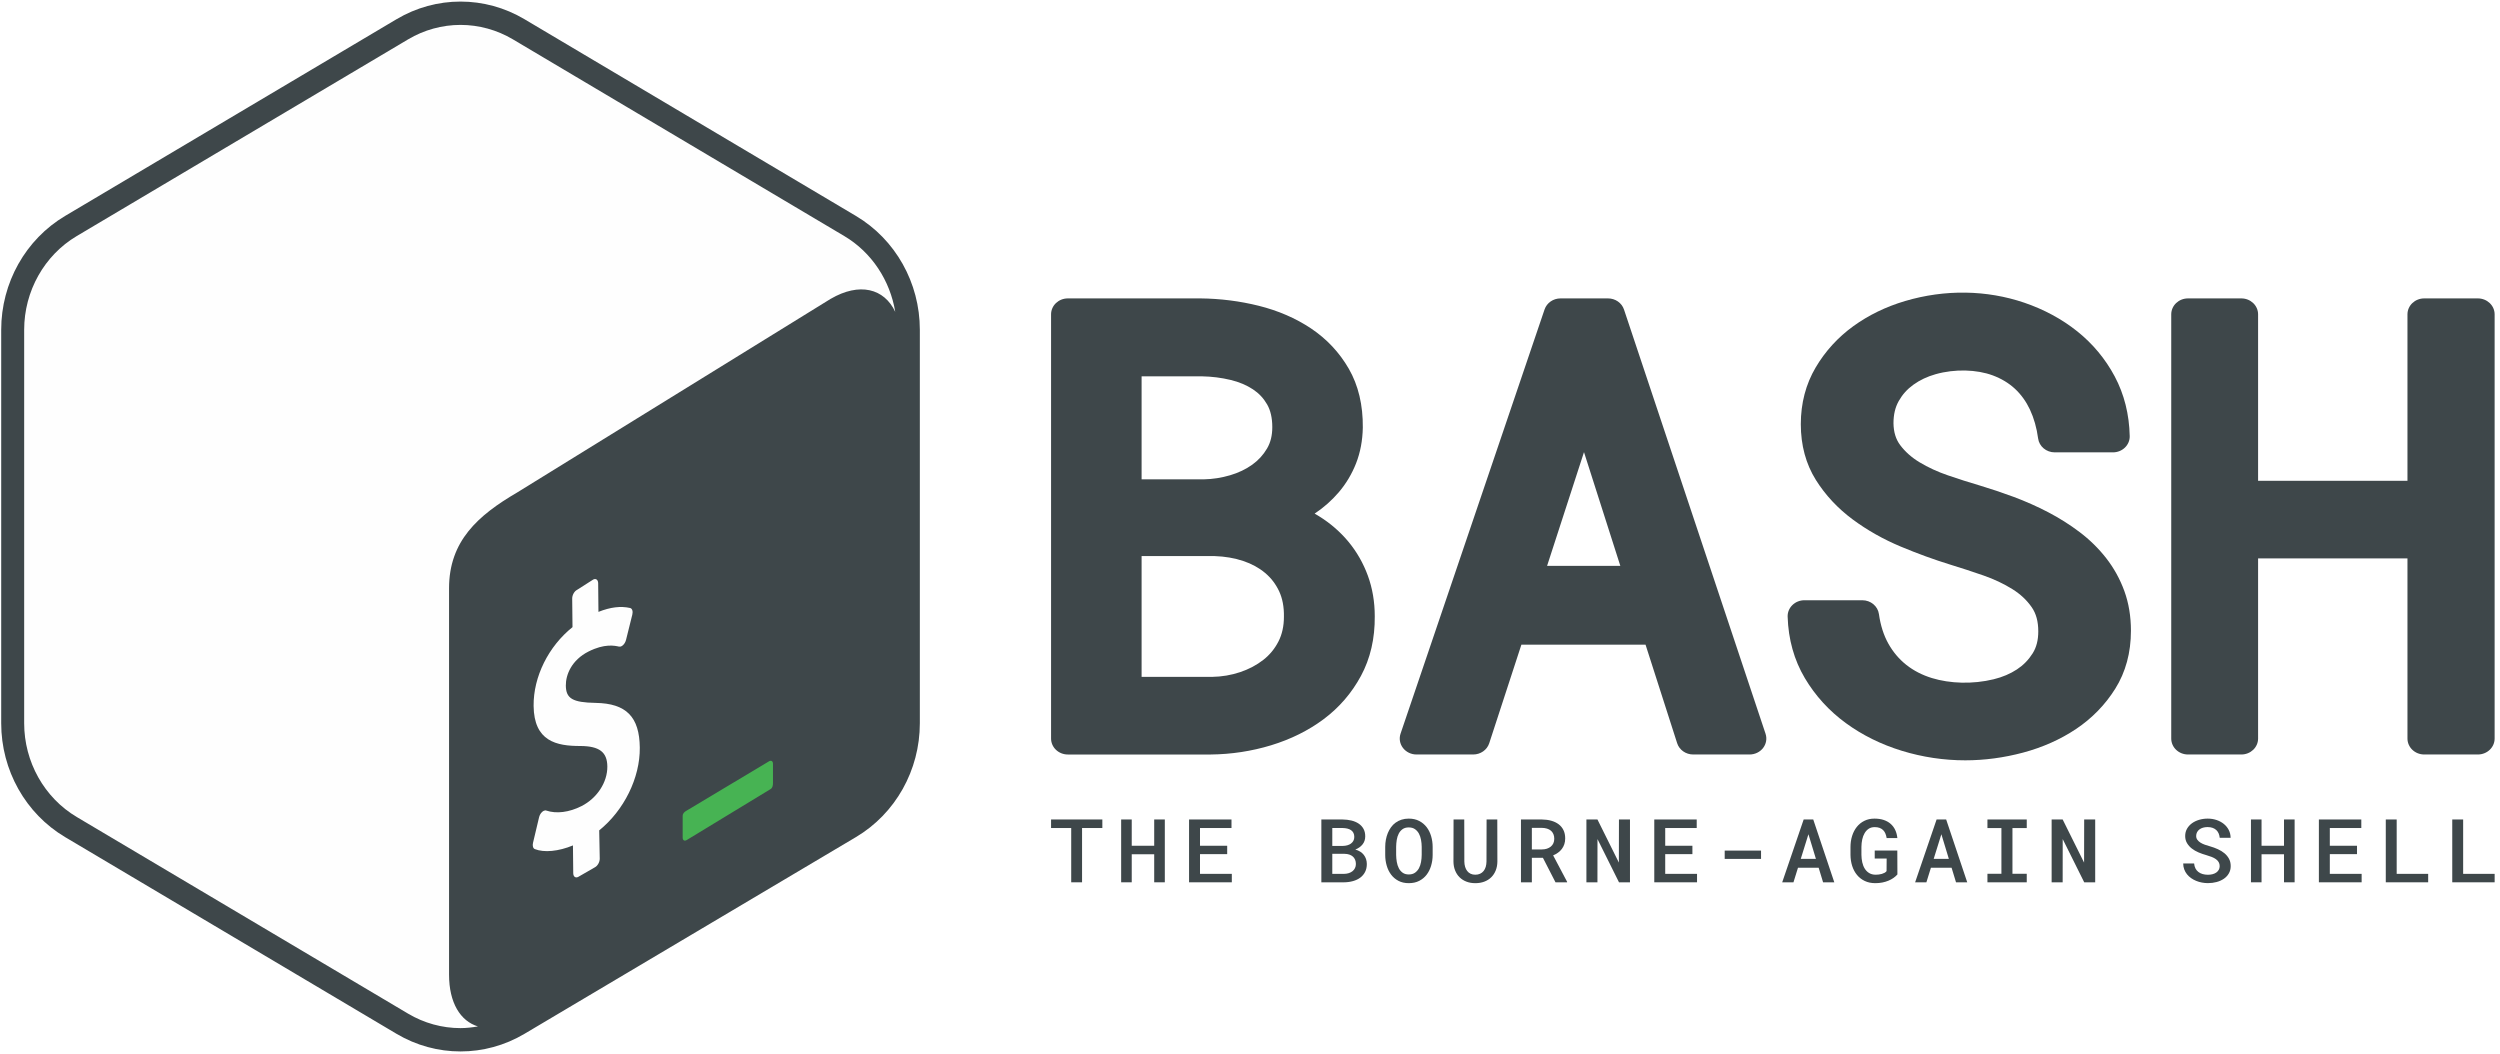
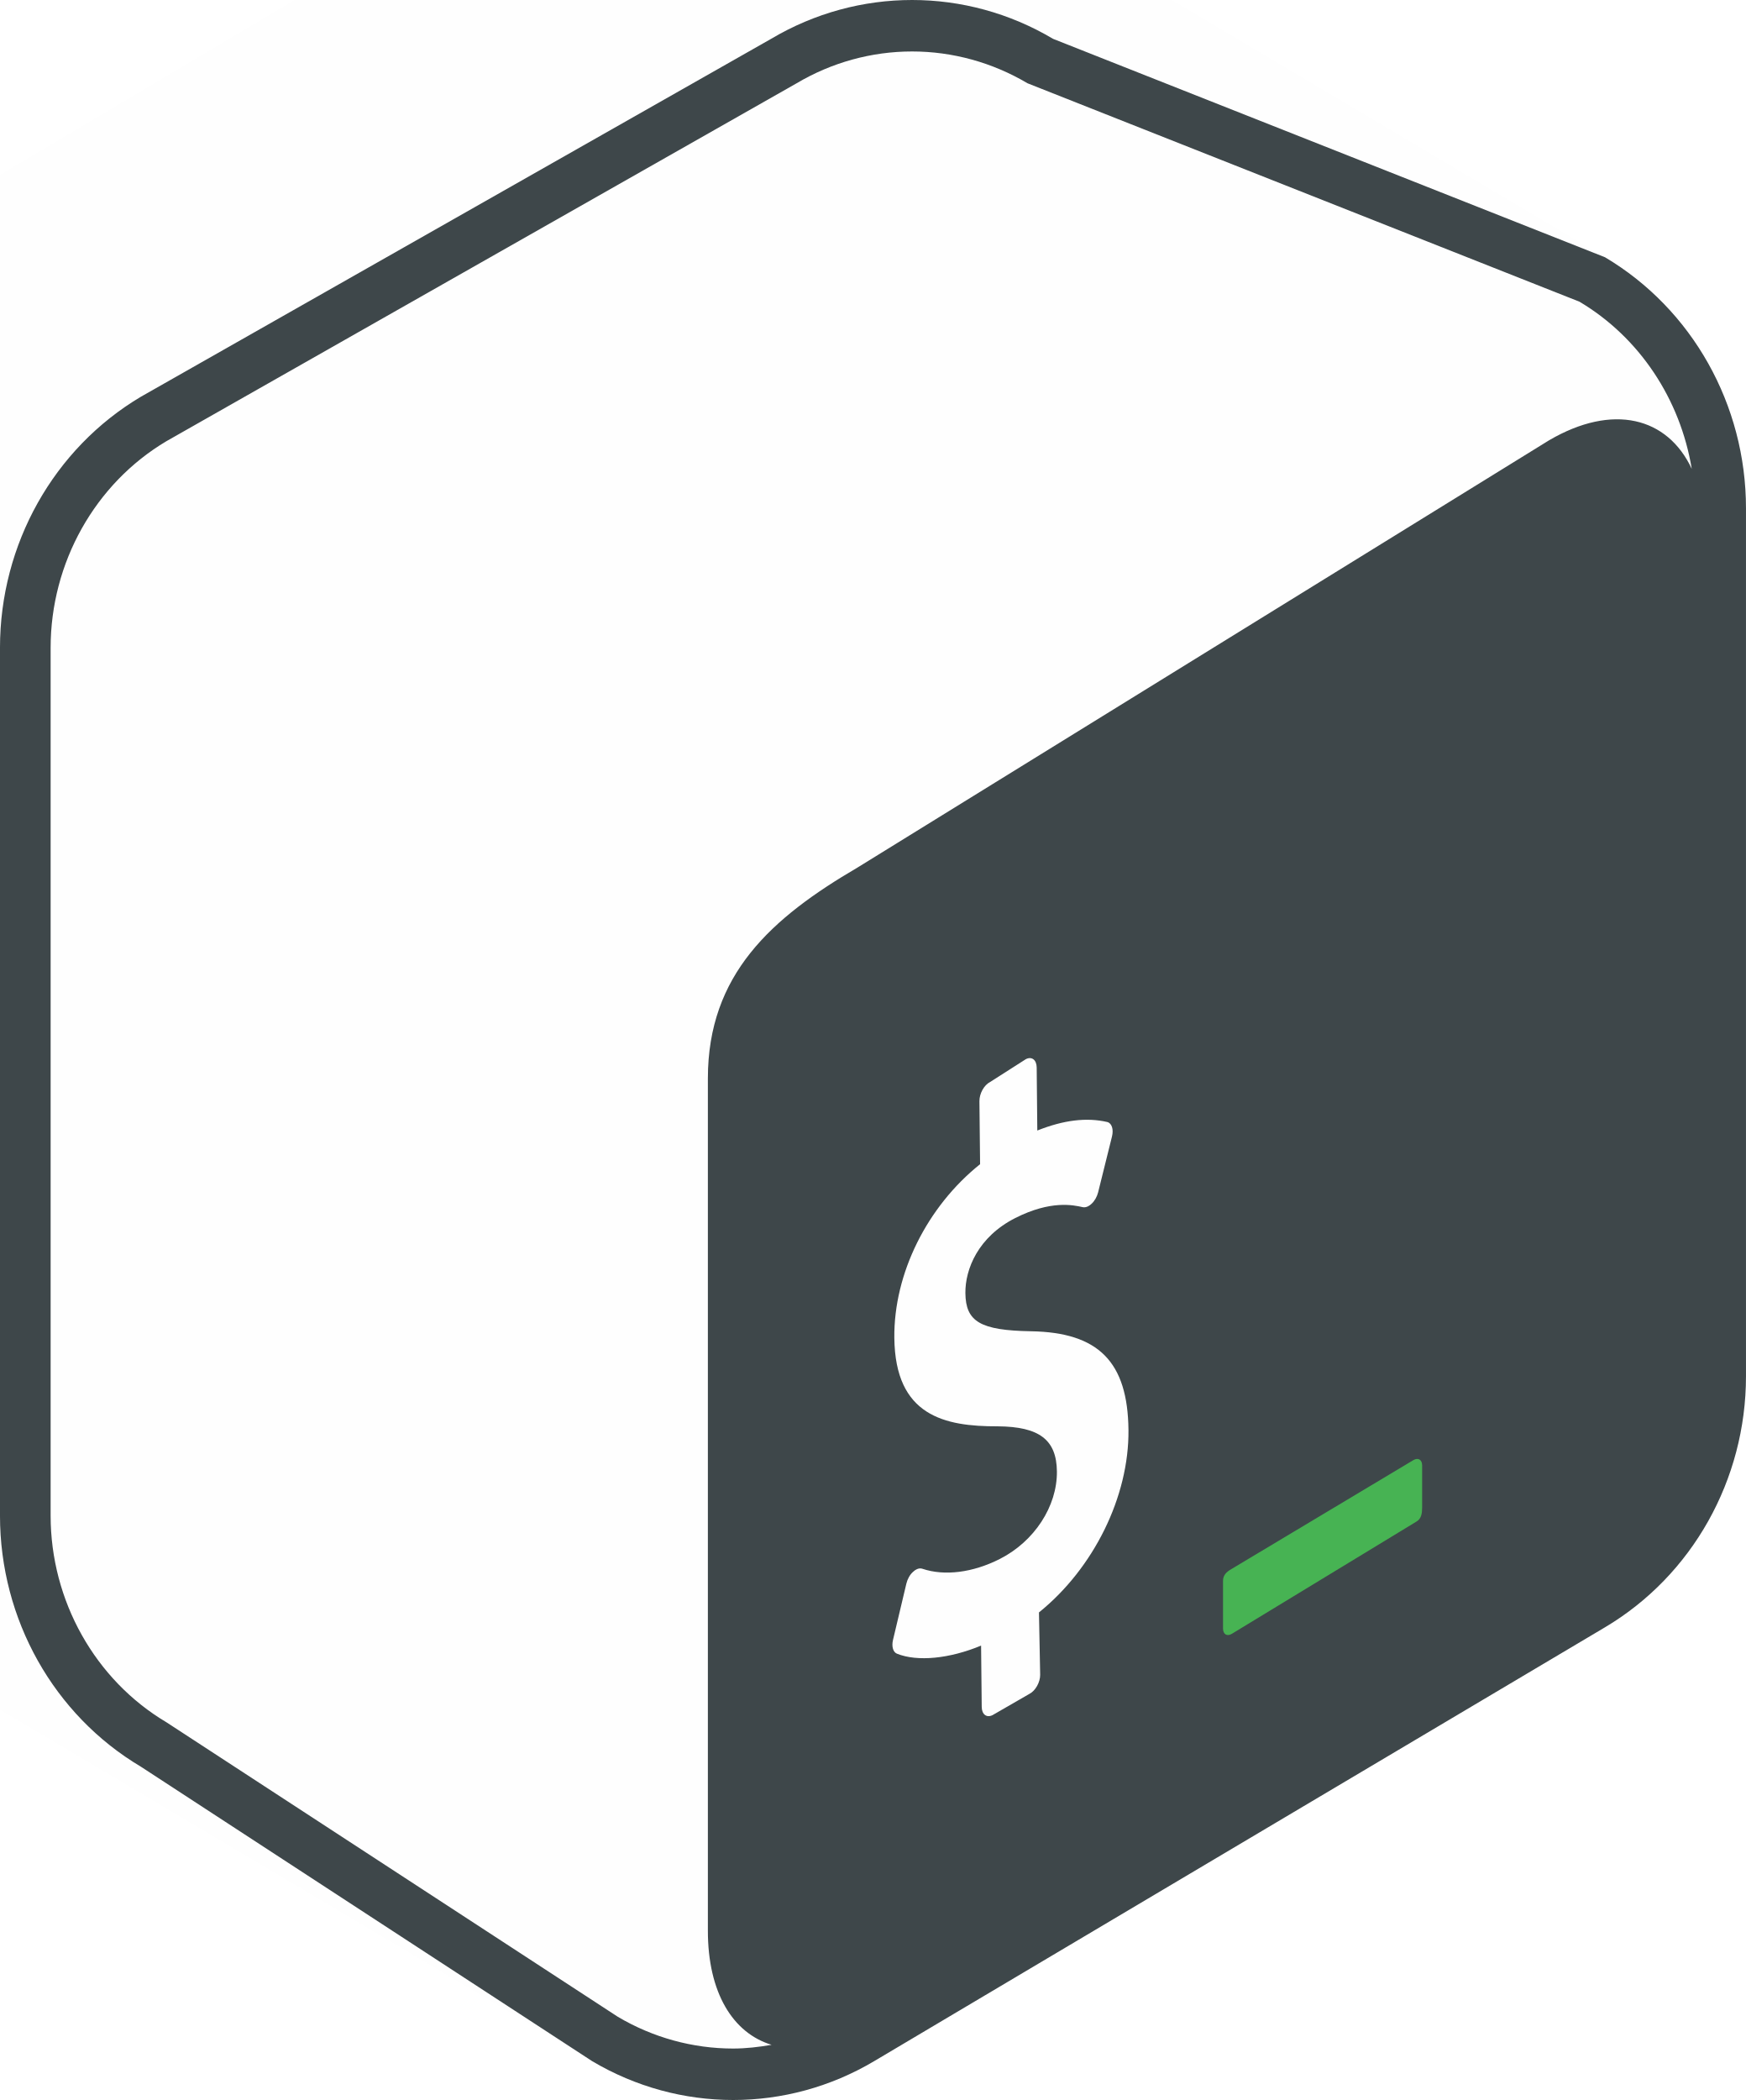
- <svg xmlns="http://www.w3.org/2000/svg" width="216px" height="91px" viewBox="0 0 216 91" version="1.1">
-   <defs />
-   <g id="Page-1" stroke="none" stroke-width="1" fill="none" fill-rule="evenodd">
-     <g transform="translate(0, -1)" id="Group-48">
-       <g transform="translate(0, 0.945)">
-         <path d="M73.95,18.712 L45.313,1.713 C41.895,-0.316 37.682,-0.316 34.264,1.713 L5.627,18.712 C2.21,20.741 0.104,24.49 0.104,28.548 L0.104,62.546 C0.104,66.603 2.21,70.354 5.628,72.383 L34.265,89.379 C35.974,90.394 37.88,90.9 39.789,90.9 C41.697,90.9 43.603,90.394 45.312,89.379 L73.949,72.383 C77.367,70.354 79.474,66.603 79.474,62.546 L79.474,28.548 C79.474,24.49 77.367,20.741 73.95,18.712 Z" id="Fill-2" fill="#FEFEFE" />
-         <path d="M35.266,87.638 L6.629,70.642 C3.828,68.979 2.088,65.877 2.088,62.545 L2.088,28.548 C2.088,25.216 3.828,22.114 6.628,20.452 L35.266,3.453 C36.639,2.638 38.203,2.207 39.789,2.207 C41.374,2.207 42.938,2.638 44.312,3.453 L72.949,20.452 C75.309,21.853 76.901,24.279 77.349,27 C76.399,24.973 74.257,24.422 71.761,25.88 L44.669,42.614 C41.291,44.589 38.8,46.805 38.798,50.878 L38.798,84.261 C38.796,86.7 39.781,88.28 41.294,88.738 C40.797,88.824 40.296,88.884 39.789,88.884 C38.203,88.884 36.639,88.453 35.266,87.638 M73.95,18.711 L45.313,1.713 C43.604,0.698 41.696,0.191 39.789,0.191 C37.881,0.191 35.973,0.698 34.264,1.713 L5.627,18.711 C2.21,20.74 0.104,24.49 0.104,28.548 L0.104,62.545 C0.104,66.602 2.21,70.353 5.628,72.382 L34.265,89.379 C35.975,90.393 37.881,90.9 39.789,90.9 C41.697,90.9 43.603,90.393 45.312,89.379 L73.95,72.382 C77.368,70.353 79.474,66.602 79.474,62.545 L79.474,28.548 C79.474,24.49 77.368,20.74 73.95,18.711" id="Fill-4" fill="#3E474A" />
-         <path d="M66.443,65.832 L59.312,70.1 C59.123,70.21 58.984,70.334 58.983,70.561 L58.983,72.427 C58.983,72.655 59.136,72.75 59.325,72.639 L66.566,68.238 C66.755,68.128 66.784,67.917 66.785,67.69 L66.785,66.044 C66.785,65.817 66.632,65.722 66.443,65.832" id="Fill-6" fill="#47B353" />
-         <path d="M51.258,50.125 C51.489,50.008 51.679,50.152 51.682,50.454 L51.706,52.921 C52.739,52.51 53.636,52.4 54.449,52.588 C54.625,52.635 54.703,52.875 54.631,53.16 L54.088,55.346 C54.046,55.511 53.953,55.678 53.841,55.782 C53.794,55.828 53.746,55.864 53.698,55.888 C53.625,55.925 53.553,55.937 53.484,55.923 C53.113,55.839 52.231,55.646 50.843,56.349 C49.387,57.086 48.878,58.351 48.888,59.29 C48.9,60.411 49.475,60.751 51.461,60.785 C54.107,60.829 55.25,61.985 55.278,64.65 C55.305,67.267 53.908,70.077 51.771,71.799 L51.818,74.241 C51.821,74.535 51.63,74.872 51.399,74.989 L49.953,75.822 C49.721,75.939 49.531,75.795 49.528,75.501 L49.503,73.099 C48.264,73.614 47.009,73.738 46.207,73.416 C46.056,73.357 45.991,73.134 46.051,72.88 L46.575,70.672 C46.617,70.498 46.709,70.324 46.834,70.213 C46.878,70.17 46.924,70.137 46.97,70.114 C47.053,70.072 47.134,70.063 47.203,70.089 C48.067,70.38 49.172,70.244 50.235,69.706 C51.585,69.023 52.488,67.646 52.474,66.278 C52.461,65.037 51.789,64.521 50.155,64.509 C48.075,64.515 46.136,64.105 46.104,61.043 C46.078,58.522 47.389,55.899 49.464,54.24 L49.438,51.775 C49.435,51.472 49.62,51.139 49.858,51.019 L51.258,50.125 Z" id="Fill-8" fill="#FEFEFE" />
-         <path d="M98.634,48.101 L104.945,48.101 C105.836,48.129 106.67,48.273 107.425,48.527 C108.144,48.767 108.776,49.114 109.305,49.557 C109.822,49.991 110.219,50.509 110.515,51.136 C110.805,51.755 110.946,52.489 110.931,53.344 C110.931,54.151 110.772,54.87 110.457,55.482 C110.132,56.114 109.705,56.632 109.156,57.064 C108.583,57.513 107.91,57.87 107.157,58.125 C106.389,58.384 105.564,58.524 104.73,58.537 L98.634,58.537 L98.634,48.101 Z M109.475,38.802 C109.146,39.361 108.728,39.819 108.197,40.201 C107.646,40.596 107.004,40.905 106.285,41.116 C105.539,41.337 104.766,41.456 104.015,41.47 L98.634,41.47 L98.634,32.57 L103.855,32.57 C104.694,32.585 105.523,32.689 106.321,32.881 C107.055,33.056 107.707,33.331 108.257,33.695 C108.772,34.036 109.172,34.463 109.481,34.999 C109.776,35.513 109.926,36.172 109.926,36.957 C109.926,37.681 109.778,38.284 109.475,38.802 L109.475,38.802 Z M116.51,46.866 C115.796,46.004 114.935,45.258 113.951,44.649 C113.83,44.575 113.708,44.503 113.584,44.432 C114.369,43.908 115.067,43.291 115.662,42.596 C116.298,41.853 116.803,41.006 117.166,40.081 C117.531,39.15 117.726,38.115 117.747,36.995 C117.767,35.053 117.36,33.344 116.536,31.914 C115.726,30.508 114.625,29.336 113.265,28.427 C111.946,27.548 110.427,26.891 108.749,26.473 C107.124,26.069 105.439,25.855 103.724,25.837 L92.261,25.837 C91.461,25.837 90.812,26.454 90.812,27.215 L90.812,63.866 C90.812,64.627 91.461,65.244 92.261,65.244 L104.613,65.244 C106.391,65.226 108.142,64.958 109.817,64.449 C111.518,63.931 113.046,63.173 114.359,62.194 C115.703,61.193 116.789,59.934 117.587,58.453 C118.398,56.951 118.799,55.21 118.779,53.293 C118.779,52.053 118.578,50.876 118.183,49.795 C117.788,48.715 117.225,47.73 116.51,46.866 L116.51,46.866 Z" id="Fill-10" fill="#3E474A" />
-         <path d="M139.996,48.946 L133.668,48.946 L136.857,39.119 L139.996,48.946 Z M140.313,26.797 C140.122,26.225 139.564,25.837 138.932,25.837 L134.829,25.837 C134.2,25.837 133.644,26.222 133.451,26.791 L121.008,63.443 C120.866,63.862 120.943,64.32 121.216,64.677 C121.489,65.033 121.924,65.243 122.387,65.243 L127.285,65.243 C127.919,65.243 128.48,64.85 128.668,64.274 L131.449,55.752 L142.174,55.752 L144.906,64.268 C145.092,64.848 145.655,65.243 146.292,65.243 L151.163,65.243 C151.625,65.243 152.059,65.034 152.332,64.679 C152.605,64.325 152.683,63.868 152.543,63.449 L140.313,26.797 Z" id="Fill-12" fill="#3E474A" />
-         <path d="M181.976,48.282 C181.321,47.442 180.548,46.683 179.674,46.023 C178.835,45.387 177.921,44.811 176.956,44.307 C176.008,43.813 175.007,43.369 173.98,42.985 C172.992,42.619 171.99,42.283 170.99,41.983 C170.143,41.736 169.234,41.446 168.292,41.122 C167.417,40.823 166.595,40.444 165.847,39.995 C165.172,39.589 164.609,39.09 164.175,38.511 C163.799,38.009 163.609,37.386 163.597,36.629 C163.597,35.878 163.744,35.251 164.048,34.709 C164.367,34.144 164.78,33.681 165.315,33.296 C165.868,32.896 166.513,32.59 167.233,32.387 C168.917,31.91 170.806,31.981 172.172,32.488 C172.911,32.762 173.554,33.15 174.083,33.638 C174.619,34.134 175.056,34.741 175.386,35.441 C175.732,36.178 175.97,37.018 176.093,37.936 C176.184,38.623 176.799,39.139 177.53,39.139 L182.559,39.139 C182.948,39.139 183.321,38.991 183.594,38.726 C183.867,38.462 184.016,38.104 184.007,37.734 C183.968,35.856 183.532,34.122 182.714,32.582 C181.904,31.063 180.81,29.749 179.466,28.676 C178.141,27.619 176.601,26.789 174.893,26.206 C171.649,25.103 168.046,25.044 164.602,26.063 C162.946,26.554 161.442,27.285 160.132,28.233 C158.797,29.199 157.701,30.401 156.875,31.802 C156.023,33.246 155.59,34.895 155.59,36.705 C155.59,38.527 156.03,40.149 156.894,41.527 C157.715,42.834 158.787,43.983 160.081,44.94 C161.326,45.863 162.72,46.65 164.226,47.28 C165.671,47.885 167.111,48.409 168.508,48.84 C169.427,49.121 170.383,49.433 171.38,49.779 C172.285,50.094 173.125,50.491 173.875,50.959 C174.562,51.388 175.108,51.899 175.541,52.519 C175.922,53.067 176.107,53.748 176.107,54.603 C176.107,55.363 175.948,55.984 175.624,56.501 C175.268,57.066 174.825,57.52 174.268,57.889 C173.688,58.271 173.012,58.559 172.256,58.743 C170.445,59.187 168.474,59.117 166.919,58.64 C166.087,58.385 165.345,58.004 164.714,57.507 C164.087,57.012 163.565,56.396 163.161,55.678 C162.751,54.948 162.476,54.084 162.34,53.113 C162.245,52.428 161.631,51.916 160.905,51.916 L155.901,51.916 C155.51,51.916 155.135,52.066 154.863,52.333 C154.589,52.6 154.441,52.961 154.452,53.333 C154.512,55.296 155.012,57.082 155.936,58.641 C156.839,60.164 158.031,61.471 159.478,62.528 C160.899,63.568 162.53,64.375 164.325,64.926 C166.101,65.471 167.944,65.747 169.799,65.747 C171.459,65.747 173.142,65.522 174.798,65.079 C176.483,64.628 178.022,63.942 179.368,63.042 C180.748,62.119 181.888,60.949 182.757,59.562 C183.657,58.127 184.113,56.44 184.113,54.552 C184.113,53.315 183.922,52.159 183.543,51.118 C183.169,50.091 182.643,49.137 181.976,48.282" id="Fill-14" fill="#3E474A" />
-         <path d="M214.087,25.837 L209.454,25.837 C208.654,25.837 208.005,26.453 208.005,27.214 L208.005,41.595 L195.099,41.595 L195.099,27.214 C195.099,26.453 194.451,25.837 193.651,25.837 L189.044,25.837 C188.244,25.837 187.595,26.453 187.595,27.214 L187.595,63.866 C187.595,64.627 188.244,65.243 189.044,65.243 L193.651,65.243 C194.451,65.243 195.099,64.627 195.099,63.866 L195.099,48.302 L208.005,48.302 L208.005,63.866 C208.005,64.627 208.654,65.243 209.454,65.243 L214.087,65.243 C214.887,65.243 215.536,64.627 215.536,63.866 L215.536,27.214 C215.536,26.453 214.887,25.837 214.087,25.837" id="Fill-16" fill="#3E474A" />
-         <polygon id="Fill-18" fill="#3E474A" points="95.243 71.596 93.49 71.596 93.49 76.286 92.553 76.286 92.553 71.596 90.812 71.596 90.812 70.857 95.243 70.857" />
-         <polygon id="Fill-20" fill="#3E474A" points="100.64 76.286 99.723 76.286 99.723 73.863 97.782 73.863 97.782 76.286 96.868 76.286 96.868 70.857 97.782 70.857 97.782 73.128 99.723 73.128 99.723 70.857 100.64 70.857" />
-         <polygon id="Fill-22" fill="#3E474A" points="106.029 73.852 103.68 73.852 103.68 75.556 106.429 75.556 106.429 76.286 102.735 76.286 102.735 70.858 106.401 70.858 106.401 71.596 103.68 71.596 103.68 73.128 106.029 73.128" />
-         <path d="M115.11,73.826 L115.11,75.556 L116.137,75.556 C116.286,75.554 116.422,75.532 116.545,75.491 C116.668,75.45 116.773,75.393 116.863,75.321 C116.951,75.249 117.021,75.161 117.072,75.056 C117.123,74.952 117.149,74.836 117.149,74.706 C117.149,74.569 117.127,74.447 117.082,74.339 C117.037,74.23 116.973,74.139 116.89,74.064 C116.806,73.99 116.704,73.932 116.584,73.891 C116.464,73.85 116.329,73.829 116.18,73.826 L115.11,73.826 Z M115.11,73.143 L116.012,73.143 C116.153,73.141 116.284,73.123 116.406,73.089 C116.527,73.056 116.632,73.006 116.721,72.94 C116.81,72.875 116.881,72.794 116.933,72.698 C116.985,72.602 117.011,72.492 117.011,72.369 C117.011,72.232 116.987,72.115 116.937,72.017 C116.887,71.921 116.817,71.841 116.727,71.779 C116.637,71.718 116.531,71.672 116.408,71.643 C116.285,71.614 116.15,71.599 116.004,71.596 L115.11,71.596 L115.11,73.143 Z M114.165,76.287 L114.165,70.858 L115.988,70.858 C116.263,70.861 116.519,70.891 116.758,70.948 C116.998,71.005 117.207,71.094 117.386,71.213 C117.565,71.332 117.705,71.484 117.807,71.669 C117.909,71.854 117.959,72.074 117.956,72.328 C117.954,72.596 117.875,72.825 117.721,73.015 C117.567,73.206 117.359,73.353 117.098,73.457 C117.257,73.499 117.399,73.56 117.523,73.638 C117.647,73.716 117.751,73.81 117.835,73.919 C117.918,74.029 117.983,74.15 118.027,74.282 C118.071,74.416 118.094,74.557 118.094,74.706 C118.094,74.964 118.044,75.192 117.944,75.388 C117.845,75.584 117.707,75.748 117.531,75.88 C117.354,76.012 117.145,76.112 116.904,76.18 C116.662,76.249 116.401,76.285 116.121,76.287 L114.165,76.287 Z" id="Fill-24" fill="#3E474A" />
-         <path d="M122.835,73.222 C122.834,73.018 122.814,72.815 122.776,72.614 C122.74,72.413 122.678,72.233 122.593,72.076 C122.505,71.917 122.391,71.79 122.249,71.691 C122.106,71.593 121.928,71.544 121.715,71.544 C121.502,71.544 121.326,71.593 121.186,71.691 C121.047,71.79 120.936,71.918 120.853,72.077 C120.77,72.236 120.713,72.415 120.68,72.616 C120.648,72.816 120.63,73.018 120.627,73.222 L120.627,73.922 C120.63,74.126 120.65,74.328 120.683,74.529 C120.718,74.729 120.775,74.909 120.858,75.069 C120.939,75.229 121.052,75.359 121.191,75.459 C121.331,75.558 121.507,75.608 121.719,75.608 C121.933,75.608 122.111,75.558 122.254,75.459 C122.395,75.359 122.51,75.23 122.597,75.071 C122.683,74.911 122.743,74.732 122.778,74.53 C122.814,74.329 122.834,74.126 122.835,73.922 L122.835,73.222 Z M123.781,73.922 C123.781,74.243 123.737,74.551 123.65,74.845 C123.564,75.14 123.436,75.399 123.264,75.625 C123.094,75.849 122.879,76.028 122.621,76.161 C122.365,76.294 122.064,76.36 121.719,76.36 C121.376,76.36 121.078,76.293 120.825,76.159 C120.57,76.025 120.359,75.845 120.191,75.621 C120.022,75.396 119.895,75.137 119.811,74.843 C119.725,74.55 119.683,74.243 119.683,73.922 L119.683,73.229 C119.683,73.015 119.701,72.807 119.74,72.603 C119.778,72.399 119.835,72.207 119.909,72.026 C119.984,71.846 120.076,71.68 120.186,71.527 C120.297,71.374 120.428,71.243 120.579,71.134 C120.73,71.024 120.9,70.938 121.088,70.876 C121.278,70.815 121.487,70.783 121.715,70.783 C122.059,70.783 122.361,70.85 122.618,70.985 C122.876,71.119 123.091,71.299 123.263,71.523 C123.436,71.749 123.564,72.009 123.65,72.305 C123.737,72.6 123.781,72.908 123.781,73.229 L123.781,73.922 Z" id="Fill-26" fill="#3E474A" />
-         <path d="M129.366,70.858 L129.374,74.493 C129.371,74.772 129.324,75.026 129.233,75.255 C129.141,75.486 129.013,75.683 128.848,75.847 C128.684,76.01 128.485,76.138 128.25,76.227 C128.017,76.316 127.755,76.361 127.465,76.361 C127.182,76.361 126.926,76.316 126.696,76.227 C126.466,76.138 126.269,76.011 126.104,75.849 C125.939,75.686 125.811,75.489 125.72,75.258 C125.628,75.029 125.581,74.773 125.579,74.493 L125.587,70.858 L126.512,70.858 L126.519,74.493 C126.522,74.659 126.544,74.812 126.586,74.951 C126.628,75.091 126.688,75.21 126.767,75.311 C126.845,75.412 126.942,75.49 127.059,75.546 C127.175,75.603 127.31,75.63 127.465,75.63 C127.621,75.63 127.76,75.603 127.88,75.546 C128,75.49 128.101,75.412 128.182,75.311 C128.263,75.21 128.324,75.091 128.367,74.951 C128.408,74.812 128.43,74.659 128.433,74.493 L128.441,70.858 L129.366,70.858 Z" id="Fill-28" fill="#3E474A" />
-         <path d="M132.352,73.446 L133.218,73.446 C133.375,73.446 133.519,73.425 133.65,73.383 C133.78,73.34 133.893,73.28 133.989,73.202 C134.084,73.123 134.158,73.028 134.21,72.914 C134.262,72.802 134.289,72.671 134.289,72.525 C134.289,72.373 134.264,72.239 134.214,72.123 C134.164,72.005 134.093,71.907 134,71.827 C133.908,71.748 133.795,71.688 133.661,71.647 C133.528,71.606 133.379,71.584 133.214,71.582 L132.352,71.582 L132.352,73.446 Z M133.308,74.169 L132.352,74.169 L132.352,76.286 L131.411,76.286 L131.411,70.858 L133.214,70.858 C133.507,70.861 133.777,70.896 134.024,70.965 C134.271,71.033 134.485,71.135 134.665,71.27 C134.846,71.406 134.985,71.575 135.084,71.779 C135.184,71.983 135.233,72.221 135.233,72.495 C135.233,72.679 135.208,72.846 135.157,72.996 C135.106,73.147 135.035,73.283 134.943,73.405 C134.852,73.526 134.742,73.633 134.614,73.725 C134.486,73.818 134.345,73.896 134.191,73.96 L135.398,76.242 L135.398,76.286 L134.395,76.286 L133.308,74.169 Z" id="Fill-30" fill="#3E474A" />
-         <polygon id="Fill-32" fill="#3E474A" points="140.83 76.286 139.881 76.286 138.023 72.551 138.019 76.286 137.066 76.286 137.066 70.857 138.019 70.857 139.87 74.583 139.878 70.857 140.83 70.857" />
-         <polygon id="Fill-34" fill="#3E474A" points="146.224 73.852 143.875 73.852 143.875 75.556 146.624 75.556 146.624 76.286 142.93 76.286 142.93 70.858 146.596 70.858 146.596 71.596 143.875 71.596 143.875 73.128 146.224 73.128" />
-         <polygon id="Fill-36" fill="#3E474A" points="149.014 74.265 152.154 74.265 152.154 73.546 149.014 73.546" />
-         <path d="M155.586,74.261 L156.895,74.261 L156.249,72.133 L155.586,74.261 Z M157.131,75.026 L155.347,75.026 L154.955,76.287 L153.982,76.287 L155.837,70.858 L156.664,70.858 L158.484,76.287 L157.515,76.287 L157.131,75.026 Z" id="Fill-38" fill="#3E474A" />
-         <path d="M163.936,75.608 C163.84,75.717 163.726,75.818 163.595,75.91 C163.464,76.002 163.318,76.081 163.156,76.148 C162.994,76.215 162.818,76.267 162.629,76.305 C162.439,76.342 162.237,76.36 162.023,76.36 C161.68,76.36 161.377,76.297 161.113,76.17 C160.849,76.044 160.626,75.871 160.445,75.651 C160.263,75.43 160.125,75.171 160.029,74.873 C159.934,74.575 159.885,74.254 159.882,73.911 L159.882,73.241 C159.882,72.897 159.929,72.577 160.023,72.279 C160.117,71.98 160.252,71.721 160.429,71.499 C160.606,71.277 160.822,71.103 161.078,70.976 C161.334,70.847 161.627,70.783 161.956,70.783 C162.251,70.783 162.515,70.822 162.748,70.898 C162.981,70.976 163.181,71.087 163.348,71.233 C163.515,71.378 163.648,71.555 163.746,71.764 C163.844,71.972 163.906,72.206 163.932,72.465 L163.007,72.465 C162.984,72.318 162.947,72.186 162.897,72.07 C162.847,71.953 162.781,71.853 162.697,71.771 C162.613,71.689 162.512,71.627 162.393,71.583 C162.274,71.539 162.134,71.518 161.972,71.518 C161.773,71.518 161.603,71.564 161.46,71.657 C161.318,71.751 161.2,71.876 161.106,72.034 C161.012,72.192 160.942,72.375 160.897,72.582 C160.853,72.79 160.829,73.007 160.827,73.233 L160.827,73.911 C160.829,74.137 160.854,74.354 160.899,74.56 C160.945,74.766 161.017,74.949 161.115,75.106 C161.213,75.264 161.339,75.39 161.493,75.485 C161.648,75.579 161.833,75.628 162.05,75.63 C162.139,75.63 162.231,75.625 162.325,75.614 C162.419,75.602 162.509,75.584 162.593,75.56 C162.678,75.534 162.756,75.503 162.827,75.465 C162.897,75.425 162.955,75.378 162.999,75.32 L163.007,74.235 L161.976,74.235 L161.976,73.539 L163.928,73.539 L163.936,75.608 Z" id="Fill-39" fill="#3E474A" />
-         <path d="M167.071,74.261 L168.38,74.261 L167.734,72.133 L167.071,74.261 Z M168.616,75.026 L166.832,75.026 L166.44,76.287 L165.467,76.287 L167.322,70.858 L168.149,70.858 L169.969,76.287 L169,76.287 L168.616,75.026 Z" id="Fill-40" fill="#3E474A" />
-         <polygon id="Fill-41" fill="#3E474A" points="171.715 70.858 175.111 70.858 175.111 71.6 173.876 71.6 173.876 75.549 175.111 75.549 175.111 76.287 171.715 76.287 171.715 75.549 172.923 75.549 172.923 71.6 171.715 71.6" />
-         <polygon id="Fill-42" fill="#3E474A" points="181.025 76.286 180.076 76.286 178.218 72.551 178.214 76.286 177.261 76.286 177.261 70.857 178.214 70.857 180.065 74.583 180.073 70.857 181.025 70.857" />
-         <path d="M191.78,74.888 C191.78,74.759 191.752,74.645 191.696,74.547 C191.639,74.448 191.56,74.363 191.456,74.287 C191.353,74.213 191.231,74.148 191.088,74.092 C190.946,74.036 190.791,73.985 190.623,73.937 C190.399,73.875 190.177,73.798 189.959,73.706 C189.74,73.614 189.546,73.501 189.375,73.369 C189.203,73.236 189.065,73.08 188.959,72.902 C188.853,72.725 188.8,72.52 188.8,72.286 C188.8,72.052 188.853,71.843 188.959,71.657 C189.065,71.472 189.207,71.316 189.384,71.186 C189.562,71.057 189.769,70.957 190.004,70.887 C190.239,70.818 190.485,70.783 190.741,70.783 C191.016,70.783 191.272,70.824 191.512,70.904 C191.751,70.985 191.96,71.099 192.139,71.244 C192.318,71.389 192.46,71.563 192.564,71.765 C192.669,71.968 192.722,72.193 192.725,72.439 L191.784,72.439 C191.771,72.302 191.74,72.177 191.692,72.064 C191.643,71.951 191.575,71.853 191.488,71.771 C191.4,71.689 191.294,71.626 191.168,71.581 C191.043,71.536 190.898,71.514 190.733,71.514 C190.592,71.514 190.461,71.532 190.341,71.566 C190.221,71.6 190.117,71.652 190.029,71.719 C189.942,71.786 189.873,71.867 189.824,71.961 C189.774,72.056 189.749,72.163 189.749,72.282 C189.749,72.409 189.783,72.519 189.851,72.612 C189.919,72.705 190.008,72.787 190.117,72.856 C190.227,72.926 190.354,72.986 190.496,73.037 C190.639,73.088 190.787,73.134 190.941,73.176 C191.179,73.244 191.406,73.326 191.623,73.425 C191.84,73.523 192.031,73.641 192.196,73.779 C192.36,73.917 192.491,74.077 192.588,74.258 C192.684,74.439 192.733,74.647 192.733,74.881 C192.733,75.122 192.679,75.334 192.572,75.518 C192.465,75.702 192.321,75.857 192.141,75.98 C191.96,76.104 191.751,76.198 191.514,76.262 C191.276,76.325 191.027,76.357 190.768,76.357 C190.593,76.357 190.42,76.341 190.247,76.308 C190.074,76.277 189.909,76.228 189.751,76.163 C189.593,76.099 189.446,76.019 189.31,75.923 C189.174,75.827 189.056,75.716 188.955,75.591 C188.855,75.465 188.775,75.325 188.718,75.169 C188.66,75.014 188.63,74.843 188.628,74.657 L189.572,74.657 C189.586,74.821 189.623,74.963 189.686,75.085 C189.749,75.207 189.832,75.309 189.937,75.389 C190.042,75.47 190.164,75.532 190.304,75.573 C190.444,75.613 190.598,75.634 190.768,75.634 C190.91,75.634 191.042,75.617 191.164,75.586 C191.287,75.553 191.395,75.505 191.486,75.442 C191.577,75.378 191.649,75.3 191.702,75.206 C191.754,75.113 191.78,75.007 191.78,74.888" id="Fill-43" fill="#3E474A" />
-         <polygon id="Fill-44" fill="#3E474A" points="198.255 76.286 197.338 76.286 197.338 73.863 195.397 73.863 195.397 76.286 194.483 76.286 194.483 70.857 195.397 70.857 195.397 73.128 197.338 73.128 197.338 70.857 198.255 70.857" />
-         <polygon id="Fill-45" fill="#3E474A" points="203.645 73.852 201.296 73.852 201.296 75.556 204.045 75.556 204.045 76.286 200.351 76.286 200.351 70.858 204.017 70.858 204.017 71.596 201.296 71.596 201.296 73.128 203.645 73.128" />
-         <polygon id="Fill-46" fill="#3E474A" points="207.073 75.556 209.794 75.556 209.794 76.286 206.132 76.286 206.132 70.858 207.073 70.858" />
-         <polygon id="Fill-47" fill="#3E474A" points="212.816 75.556 215.537 75.556 215.537 76.286 211.875 76.286 211.875 70.858 212.816 70.858" />
+ <svg xmlns="http://www.w3.org/2000/svg" width="68.412" height="82.267" viewBox="0 0 68.412 82.267" version="1.1" id="svg40">
+   <defs id="defs6" />
+   <g id="Page-1" stroke="none" stroke-width="1" fill="none" fill-rule="evenodd" transform="translate(-11.06142,-8.577968)">
+     <g transform="translate(0,-1)" id="Group-48">
+       <g transform="translate(0,0.945)" id="g36">
+         <path d="M 73.95,18.712 45.313,1.713 c -3.418,-2.029 -7.631,-2.029 -11.049,0 l -28.637,16.999 c -3.417,2.029 -5.523,5.778 -5.523,9.836 v 33.998 c 0,4.057 2.106,7.808 5.524,9.837 l 28.637,16.996 c 1.709,1.015 3.615,1.521 5.524,1.521 1.908,0 3.814,-0.506 5.523,-1.521 l 28.637,-16.996 c 3.418,-2.029 5.525,-5.78 5.525,-9.837 v -33.998 c 0,-4.058 -2.107,-7.807 -5.524,-9.836 z" id="Fill-2" fill="#fefefe" />
+         <path d="M 35.266,87.638 17.586,76.105 c -2.801,-1.663 -4.541,-4.765 -4.541,-8.097 v -33.997 c 0,-3.332 1.74,-6.434 4.54,-8.096 L 42.276,11.895 c 1.373,-0.815 2.937,-1.246 4.523,-1.246 1.585,0 3.149,0.431 4.523,1.246 L 72.949,20.452 c 2.36,1.401 3.952,3.827 4.4,6.548 -0.95,-2.027 -3.092,-2.578 -5.588,-1.12 l -27.092,16.734 c -3.378,1.975 -5.869,4.191 -5.871,8.264 v 33.383 c -0.002,2.439 0.983,4.019 2.496,4.477 -0.497,0.086 -0.998,0.146 -1.505,0.146 -1.586,0 -3.15,-0.431 -4.523,-1.246 m 38.684,-68.927 -21.626,-8.556 c -1.709,-1.015 -3.617,-1.522 -5.524,-1.522 -1.908,0 -3.816,0.507 -5.525,1.522 L 16.584,24.174 c -3.417,2.029 -5.523,5.779 -5.523,9.837 v 33.997 c 0,4.057 2.106,7.808 5.524,9.837 L 34.265,89.379 c 1.71,1.014 3.616,1.521 5.524,1.521 1.908,0 3.814,-0.507 5.523,-1.521 l 28.638,-16.997 c 3.418,-2.029 5.524,-5.78 5.524,-9.837 v -33.997 c 0,-4.058 -2.106,-7.808 -5.524,-9.837" id="Fill-4" fill="#3e474a" />
+         <path d="m 66.443,65.832 -7.131,4.268 c -0.189,0.11 -0.328,0.234 -0.329,0.461 v 1.866 c 0,0.228 0.153,0.323 0.342,0.212 l 7.241,-4.401 c 0.189,-0.11 0.218,-0.321 0.219,-0.548 v -1.646 c 0,-0.227 -0.153,-0.322 -0.342,-0.212" id="Fill-6" fill="#47b353" />
+         <path d="m 51.258,50.125 c 0.231,-0.117 0.421,0.027 0.424,0.329 l 0.024,2.467 c 1.033,-0.411 1.93,-0.521 2.743,-0.333 0.176,0.047 0.254,0.287 0.182,0.572 l -0.543,2.186 c -0.042,0.165 -0.135,0.332 -0.247,0.436 -0.047,0.046 -0.095,0.082 -0.143,0.106 -0.073,0.037 -0.145,0.049 -0.214,0.035 -0.371,-0.084 -1.253,-0.277 -2.641,0.426 -1.456,0.737 -1.965,2.002 -1.955,2.941 0.012,1.121 0.587,1.461 2.573,1.495 2.646,0.044 3.789,1.2 3.817,3.865 0.027,2.617 -1.37,5.427 -3.507,7.149 l 0.047,2.442 c 0.003,0.294 -0.188,0.631 -0.419,0.748 l -1.446,0.833 c -0.232,0.117 -0.422,-0.027 -0.425,-0.321 l -0.025,-2.402 c -1.239,0.515 -2.494,0.639 -3.296,0.317 -0.151,-0.059 -0.216,-0.282 -0.156,-0.536 l 0.524,-2.208 c 0.042,-0.174 0.134,-0.348 0.259,-0.459 0.044,-0.043 0.09,-0.076 0.136,-0.099 0.083,-0.042 0.164,-0.051 0.233,-0.025 0.864,0.291 1.969,0.155 3.032,-0.383 1.35,-0.683 2.253,-2.06 2.239,-3.428 -0.013,-1.241 -0.685,-1.757 -2.319,-1.769 -2.08,0.006 -4.019,-0.404 -4.051,-3.466 -0.026,-2.521 1.285,-5.144 3.36,-6.803 l -0.026,-2.465 c -0.003,-0.303 0.182,-0.636 0.42,-0.756 z" id="Fill-8" fill="#fefefe" />
+         <path d="m 98.634,48.101 h 6.311 c 0.891,0.028 1.725,0.172 2.48,0.426 0.719,0.24 1.351,0.587 1.88,1.03 0.517,0.434 0.914,0.952 1.21,1.579 0.29,0.619 0.431,1.353 0.416,2.208 0,0.807 -0.159,1.526 -0.474,2.138 -0.325,0.632 -0.752,1.15 -1.301,1.582 -0.573,0.449 -1.246,0.806 -1.999,1.061 -0.768,0.259 -1.593,0.399 -2.427,0.412 h -6.096 z m 10.841,-9.299 c -0.329,0.559 -0.747,1.017 -1.278,1.399 -0.551,0.395 -1.193,0.704 -1.912,0.915 -0.746,0.221 -1.519,0.34 -2.27,0.354 h -5.381 v -8.9 h 5.221 c 0.839,0.015 1.668,0.119 2.466,0.311 0.734,0.175 1.386,0.45 1.936,0.814 0.515,0.341 0.915,0.768 1.224,1.304 0.295,0.514 0.445,1.173 0.445,1.958 0,0.724 -0.148,1.327 -0.451,1.845 z m 7.035,8.064 c -0.714,-0.862 -1.575,-1.608 -2.559,-2.217 -0.121,-0.074 -0.243,-0.146 -0.367,-0.217 0.785,-0.524 1.483,-1.141 2.078,-1.836 0.636,-0.743 1.141,-1.59 1.504,-2.515 0.365,-0.931 0.56,-1.966 0.581,-3.086 0.02,-1.942 -0.387,-3.651 -1.211,-5.081 -0.81,-1.406 -1.911,-2.578 -3.271,-3.487 -1.319,-0.879 -2.838,-1.536 -4.516,-1.954 -1.625,-0.404 -3.31,-0.618 -5.025,-0.636 h -11.463 c -0.8,0 -1.449,0.617 -1.449,1.378 v 36.651 c 0,0.761 0.649,1.378 1.449,1.378 h 12.352 c 1.778,-0.018 3.529,-0.286 5.204,-0.795 1.701,-0.518 3.229,-1.276 4.542,-2.255 1.344,-1.001 2.43,-2.26 3.228,-3.741 0.811,-1.502 1.212,-3.243 1.192,-5.16 0,-1.24 -0.201,-2.417 -0.596,-3.498 -0.395,-1.08 -0.958,-2.065 -1.673,-2.929 z" id="Fill-10" fill="#3e474a" />
+         <path d="m 139.996,48.946 h -6.328 l 3.189,-9.827 z m 0.317,-22.149 c -0.191,-0.572 -0.749,-0.96 -1.381,-0.96 h -4.103 c -0.629,0 -1.185,0.385 -1.378,0.954 l -12.443,36.652 c -0.142,0.419 -0.065,0.877 0.208,1.234 0.273,0.356 0.708,0.566 1.171,0.566 h 4.898 c 0.634,0 1.195,-0.393 1.383,-0.969 l 2.781,-8.522 h 10.725 l 2.732,8.516 c 0.186,0.58 0.749,0.975 1.386,0.975 h 4.871 c 0.462,0 0.896,-0.209 1.169,-0.564 0.273,-0.354 0.351,-0.811 0.211,-1.23 z" id="Fill-12" fill="#3e474a" />
+         <path d="m 181.976,48.282 c -0.655,-0.84 -1.428,-1.599 -2.301,-2.259 -0.839,-0.636 -1.754,-1.212 -2.719,-1.716 -0.947,-0.494 -1.948,-0.938 -2.976,-1.322 -0.988,-0.366 -1.989,-0.702 -2.989,-1.002 -0.848,-0.247 -1.756,-0.537 -2.699,-0.861 -0.875,-0.299 -1.697,-0.678 -2.444,-1.127 -0.676,-0.406 -1.238,-0.905 -1.672,-1.484 -0.376,-0.502 -0.566,-1.125 -0.578,-1.882 0,-0.751 0.147,-1.378 0.451,-1.92 0.318,-0.565 0.732,-1.028 1.266,-1.413 0.553,-0.4 1.199,-0.706 1.919,-0.909 1.684,-0.477 3.573,-0.406 4.938,0.101 0.739,0.274 1.383,0.662 1.911,1.15 0.536,0.496 0.974,1.103 1.303,1.803 0.346,0.737 0.584,1.577 0.707,2.495 0.091,0.687 0.707,1.203 1.437,1.203 h 5.029 c 0.39,0 0.763,-0.148 1.035,-0.413 0.273,-0.264 0.422,-0.622 0.414,-0.992 -0.04,-1.878 -0.475,-3.612 -1.294,-5.152 -0.81,-1.519 -1.903,-2.833 -3.247,-3.906 -1.326,-1.057 -2.865,-1.887 -4.574,-2.47 -3.243,-1.103 -6.847,-1.162 -10.29,-0.143 -1.656,0.491 -3.16,1.222 -4.47,2.17 -1.336,0.966 -2.432,2.168 -3.258,3.569 -0.852,1.444 -1.284,3.093 -1.284,4.903 0,1.822 0.439,3.444 1.304,4.822 0.821,1.307 1.893,2.456 3.186,3.413 1.245,0.923 2.64,1.71 4.145,2.34 1.445,0.605 2.885,1.129 4.283,1.56 0.918,0.281 1.875,0.593 2.871,0.939 0.905,0.315 1.745,0.712 2.495,1.18 0.688,0.429 1.234,0.94 1.666,1.56 0.381,0.548 0.566,1.229 0.566,2.084 0,0.76 -0.158,1.381 -0.483,1.898 -0.355,0.565 -0.799,1.019 -1.356,1.388 -0.58,0.382 -1.255,0.67 -2.011,0.854 -1.812,0.444 -3.783,0.374 -5.337,-0.103 -0.833,-0.255 -1.575,-0.636 -2.205,-1.133 -0.628,-0.495 -1.15,-1.111 -1.553,-1.829 -0.41,-0.73 -0.686,-1.594 -0.821,-2.565 -0.095,-0.685 -0.71,-1.197 -1.436,-1.197 h -5.003 c -0.392,0 -0.767,0.15 -1.039,0.417 -0.273,0.267 -0.421,0.628 -0.41,1 0.06,1.963 0.559,3.749 1.484,5.308 0.903,1.523 2.095,2.83 3.542,3.887 1.421,1.04 3.052,1.847 4.846,2.398 1.777,0.545 3.619,0.821 5.475,0.821 1.66,0 3.342,-0.225 4.998,-0.668 1.686,-0.451 3.224,-1.137 4.57,-2.037 1.38,-0.923 2.521,-2.093 3.39,-3.48 0.9,-1.435 1.356,-3.122 1.356,-5.01 0,-1.237 -0.192,-2.393 -0.57,-3.434 -0.374,-1.027 -0.901,-1.981 -1.568,-2.836" id="Fill-14" fill="#3e474a" />
+         <path d="m 214.087,25.837 h -4.633 c -0.8,0 -1.449,0.616 -1.449,1.377 v 14.381 h -12.906 V 27.214 c 0,-0.761 -0.648,-1.377 -1.448,-1.377 h -4.607 c -0.8,0 -1.449,0.616 -1.449,1.377 v 36.652 c 0,0.761 0.649,1.377 1.449,1.377 h 4.607 c 0.8,0 1.448,-0.616 1.448,-1.377 V 48.302 h 12.906 v 15.564 c 0,0.761 0.649,1.377 1.449,1.377 h 4.633 c 0.8,0 1.449,-0.616 1.449,-1.377 V 27.214 c 0,-0.761 -0.649,-1.377 -1.449,-1.377" id="Fill-16" fill="#3e474a" />
+         <polygon id="Fill-18" fill="#3e474a" points="92.553,71.596 90.812,71.596 90.812,70.857 95.243,70.857 95.243,71.596 93.49,71.596 93.49,76.286 92.553,76.286 " />
+         <polygon id="Fill-20" fill="#3e474a" points="97.782,76.286 96.868,76.286 96.868,70.857 97.782,70.857 97.782,73.128 99.723,73.128 99.723,70.857 100.64,70.857 100.64,76.286 99.723,76.286 99.723,73.863 97.782,73.863 " />
+         <polygon id="Fill-22" fill="#3e474a" points="106.429,76.286 102.735,76.286 102.735,70.858 106.401,70.858 106.401,71.596 103.68,71.596 103.68,73.128 106.029,73.128 106.029,73.852 103.68,73.852 103.68,75.556 106.429,75.556 " />
+         <path d="m 115.11,73.826 v 1.73 h 1.027 c 0.149,-0.002 0.285,-0.024 0.408,-0.065 0.123,-0.041 0.228,-0.098 0.318,-0.17 0.088,-0.072 0.158,-0.16 0.209,-0.265 0.051,-0.104 0.077,-0.22 0.077,-0.35 0,-0.137 -0.022,-0.259 -0.067,-0.367 -0.045,-0.109 -0.109,-0.2 -0.192,-0.275 -0.084,-0.074 -0.186,-0.132 -0.306,-0.173 -0.12,-0.041 -0.255,-0.062 -0.404,-0.065 z m 0,-0.683 h 0.902 c 0.141,-0.002 0.272,-0.02 0.394,-0.054 0.121,-0.033 0.226,-0.083 0.315,-0.149 0.089,-0.065 0.16,-0.146 0.212,-0.242 0.052,-0.096 0.078,-0.206 0.078,-0.329 0,-0.137 -0.024,-0.254 -0.074,-0.352 -0.05,-0.096 -0.12,-0.176 -0.21,-0.238 -0.09,-0.061 -0.196,-0.107 -0.319,-0.136 -0.123,-0.029 -0.258,-0.044 -0.404,-0.047 h -0.894 z m -0.945,3.144 v -5.429 h 1.823 c 0.275,0.003 0.531,0.033 0.77,0.09 0.24,0.057 0.449,0.146 0.628,0.265 0.179,0.119 0.319,0.271 0.421,0.456 0.102,0.185 0.152,0.405 0.149,0.659 -0.002,0.268 -0.081,0.497 -0.235,0.687 -0.154,0.191 -0.362,0.338 -0.623,0.442 0.159,0.042 0.301,0.103 0.425,0.181 0.124,0.078 0.228,0.172 0.312,0.281 0.083,0.11 0.148,0.231 0.192,0.363 0.044,0.134 0.067,0.275 0.067,0.424 0,0.258 -0.05,0.486 -0.15,0.682 -0.099,0.196 -0.237,0.36 -0.413,0.492 -0.177,0.132 -0.386,0.232 -0.627,0.3 -0.242,0.069 -0.503,0.105 -0.783,0.107 z" id="Fill-24" fill="#3e474a" />
+         <path d="m 122.835,73.222 c -0.002,-0.204 -0.022,-0.407 -0.059,-0.608 -0.036,-0.201 -0.098,-0.381 -0.184,-0.538 -0.087,-0.159 -0.201,-0.286 -0.343,-0.385 -0.143,-0.098 -0.321,-0.147 -0.535,-0.147 -0.212,0 -0.388,0.049 -0.528,0.147 -0.139,0.099 -0.251,0.227 -0.333,0.386 -0.083,0.159 -0.14,0.338 -0.173,0.539 -0.032,0.2 -0.05,0.402 -0.053,0.606 v 0.7 c 0.003,0.204 0.022,0.406 0.055,0.607 0.035,0.2 0.092,0.38 0.175,0.54 0.082,0.16 0.194,0.29 0.333,0.39 0.14,0.099 0.316,0.149 0.528,0.149 0.214,0 0.392,-0.05 0.535,-0.149 0.142,-0.1 0.256,-0.229 0.343,-0.388 0.086,-0.16 0.147,-0.339 0.182,-0.541 0.035,-0.201 0.055,-0.404 0.057,-0.608 z m 0.945,0.7 c 0,0.321 -0.043,0.629 -0.13,0.923 -0.086,0.295 -0.215,0.554 -0.386,0.78 -0.171,0.224 -0.385,0.403 -0.643,0.536 -0.257,0.133 -0.558,0.199 -0.903,0.199 -0.343,0 -0.641,-0.067 -0.894,-0.201 -0.254,-0.134 -0.465,-0.314 -0.634,-0.538 -0.168,-0.225 -0.295,-0.484 -0.38,-0.778 -0.085,-0.293 -0.127,-0.6 -0.127,-0.921 v -0.693 c 0,-0.214 0.018,-0.422 0.057,-0.626 0.037,-0.204 0.094,-0.396 0.168,-0.577 0.075,-0.18 0.168,-0.346 0.278,-0.499 0.111,-0.153 0.242,-0.284 0.392,-0.393 0.151,-0.11 0.321,-0.196 0.51,-0.258 0.19,-0.061 0.398,-0.093 0.626,-0.093 0.345,0 0.646,0.067 0.904,0.202 0.257,0.134 0.472,0.314 0.645,0.538 0.172,0.226 0.301,0.486 0.387,0.782 0.087,0.295 0.13,0.603 0.13,0.924 z" id="Fill-26" fill="#3e474a" />
+         <path d="m 129.366,70.858 0.008,3.636 c -0.003,0.278 -0.05,0.533 -0.141,0.762 -0.092,0.23 -0.22,0.427 -0.385,0.591 -0.164,0.164 -0.363,0.291 -0.598,0.38 -0.233,0.089 -0.495,0.134 -0.785,0.134 -0.283,0 -0.539,-0.045 -0.769,-0.134 -0.23,-0.089 -0.427,-0.215 -0.592,-0.378 -0.165,-0.163 -0.293,-0.36 -0.384,-0.59 -0.092,-0.229 -0.139,-0.485 -0.141,-0.765 l 0.008,-3.636 h 0.925 l 0.007,3.636 c 0.003,0.166 0.025,0.319 0.067,0.458 0.042,0.14 0.102,0.259 0.181,0.359 0.078,0.101 0.175,0.18 0.292,0.236 0.116,0.056 0.251,0.084 0.406,0.084 0.156,0 0.295,-0.028 0.415,-0.084 0.12,-0.056 0.221,-0.135 0.302,-0.236 0.081,-0.1 0.142,-0.219 0.185,-0.359 0.041,-0.139 0.063,-0.292 0.066,-0.458 l 0.008,-3.636 z" id="Fill-28" fill="#3e474a" />
+         <path d="m 132.352,73.446 h 0.866 c 0.157,0 0.301,-0.021 0.432,-0.063 0.13,-0.043 0.243,-0.103 0.339,-0.181 0.095,-0.079 0.169,-0.174 0.221,-0.288 0.052,-0.112 0.079,-0.243 0.079,-0.389 0,-0.152 -0.025,-0.286 -0.075,-0.402 -0.05,-0.118 -0.121,-0.216 -0.214,-0.296 -0.092,-0.079 -0.205,-0.139 -0.339,-0.18 -0.133,-0.041 -0.282,-0.063 -0.447,-0.065 h -0.862 z m 0.956,0.723 h -0.956 v 2.117 h -0.941 v -5.428 h 1.803 c 0.293,0.003 0.563,0.038 0.81,0.107 0.247,0.068 0.461,0.17 0.641,0.305 0.181,0.136 0.32,0.305 0.419,0.509 0.1,0.204 0.149,0.442 0.149,0.716 0,0.184 -0.025,0.351 -0.076,0.501 -0.051,0.151 -0.122,0.287 -0.214,0.409 -0.091,0.121 -0.201,0.228 -0.329,0.32 -0.128,0.093 -0.269,0.171 -0.423,0.235 l 1.207,2.282 v 0.044 h -1.003 z" id="Fill-30" fill="#3e474a" />
+         <polygon id="Fill-32" fill="#3e474a" points="137.066,76.286 137.066,70.857 138.019,70.857 139.87,74.583 139.878,70.857 140.83,70.857 140.83,76.286 139.881,76.286 138.023,72.551 138.019,76.286 " />
+         <polygon id="Fill-34" fill="#3e474a" points="146.624,76.286 142.93,76.286 142.93,70.858 146.596,70.858 146.596,71.596 143.875,71.596 143.875,73.128 146.224,73.128 146.224,73.852 143.875,73.852 143.875,75.556 146.624,75.556 " />
+         <polygon id="Fill-36" fill="#3e474a" points="149.014,74.265 152.154,74.265 152.154,73.546 149.014,73.546 " />
+         <path d="m 155.586,74.261 h 1.309 l -0.646,-2.128 z m 1.545,0.765 h -1.784 l -0.392,1.26 h -0.973 l 1.855,-5.429 h 0.827 l 1.82,5.429 h -0.969 z" id="Fill-38" fill="#3e474a" />
+         <path d="m 163.936,75.608 c -0.096,0.109 -0.21,0.21 -0.341,0.302 -0.131,0.092 -0.277,0.171 -0.439,0.238 -0.162,0.067 -0.338,0.119 -0.527,0.157 -0.19,0.037 -0.392,0.055 -0.606,0.055 -0.343,0 -0.646,-0.063 -0.91,-0.19 -0.264,-0.126 -0.487,-0.299 -0.668,-0.519 -0.182,-0.221 -0.32,-0.48 -0.416,-0.778 -0.095,-0.298 -0.144,-0.619 -0.147,-0.962 v -0.67 c 0,-0.344 0.047,-0.664 0.141,-0.962 0.094,-0.299 0.229,-0.558 0.406,-0.78 0.177,-0.222 0.393,-0.396 0.649,-0.523 0.256,-0.129 0.549,-0.193 0.878,-0.193 0.295,0 0.559,0.039 0.792,0.115 0.233,0.078 0.433,0.189 0.6,0.335 0.167,0.145 0.3,0.322 0.398,0.531 0.098,0.208 0.16,0.442 0.186,0.701 h -0.925 c -0.023,-0.147 -0.06,-0.279 -0.11,-0.395 -0.05,-0.117 -0.116,-0.217 -0.2,-0.299 -0.084,-0.082 -0.185,-0.144 -0.304,-0.188 -0.119,-0.044 -0.259,-0.065 -0.421,-0.065 -0.199,0 -0.369,0.046 -0.512,0.139 -0.142,0.094 -0.26,0.219 -0.354,0.377 -0.094,0.158 -0.164,0.341 -0.209,0.548 -0.044,0.208 -0.068,0.425 -0.07,0.651 v 0.678 c 0.002,0.226 0.027,0.443 0.072,0.649 0.046,0.206 0.118,0.389 0.216,0.546 0.098,0.158 0.224,0.284 0.378,0.379 0.155,0.094 0.34,0.143 0.557,0.145 0.089,0 0.181,-0.005 0.275,-0.016 0.094,-0.012 0.184,-0.03 0.268,-0.054 0.085,-0.026 0.163,-0.057 0.234,-0.095 0.07,-0.04 0.128,-0.087 0.172,-0.145 l 0.008,-1.085 h -1.031 v -0.696 h 1.952 z" id="Fill-39" fill="#3e474a" />
+         <path d="m 167.071,74.261 h 1.309 l -0.646,-2.128 z m 1.545,0.765 h -1.784 l -0.392,1.26 h -0.973 l 1.855,-5.429 h 0.827 l 1.82,5.429 h -0.969 z" id="Fill-40" fill="#3e474a" />
+         <polygon id="Fill-41" fill="#3e474a" points="173.876,75.549 175.111,75.549 175.111,76.287 171.715,76.287 171.715,75.549 172.923,75.549 172.923,71.6 171.715,71.6 171.715,70.858 175.111,70.858 175.111,71.6 173.876,71.6 " />
+         <polygon id="Fill-42" fill="#3e474a" points="177.261,76.286 177.261,70.857 178.214,70.857 180.065,74.583 180.073,70.857 181.025,70.857 181.025,76.286 180.076,76.286 178.218,72.551 178.214,76.286 " />
+         <path d="m 191.78,74.888 c 0,-0.129 -0.028,-0.243 -0.084,-0.341 -0.057,-0.099 -0.136,-0.184 -0.24,-0.26 -0.103,-0.074 -0.225,-0.139 -0.368,-0.195 -0.142,-0.056 -0.297,-0.107 -0.465,-0.155 -0.224,-0.062 -0.446,-0.139 -0.664,-0.231 -0.219,-0.092 -0.413,-0.205 -0.584,-0.337 -0.172,-0.133 -0.31,-0.289 -0.416,-0.467 -0.106,-0.177 -0.159,-0.382 -0.159,-0.616 0,-0.234 0.053,-0.443 0.159,-0.629 0.106,-0.185 0.248,-0.341 0.425,-0.471 0.178,-0.129 0.385,-0.229 0.62,-0.299 0.235,-0.069 0.481,-0.104 0.737,-0.104 0.275,0 0.531,0.041 0.771,0.121 0.239,0.081 0.448,0.195 0.627,0.34 0.179,0.145 0.321,0.319 0.425,0.521 0.105,0.203 0.158,0.428 0.161,0.674 h -0.941 c -0.013,-0.137 -0.044,-0.262 -0.092,-0.375 -0.049,-0.113 -0.117,-0.211 -0.204,-0.293 -0.088,-0.082 -0.194,-0.145 -0.32,-0.19 -0.125,-0.045 -0.27,-0.067 -0.435,-0.067 -0.141,0 -0.272,0.018 -0.392,0.052 -0.12,0.034 -0.224,0.086 -0.312,0.153 -0.087,0.067 -0.156,0.148 -0.205,0.242 -0.05,0.095 -0.075,0.202 -0.075,0.321 0,0.127 0.034,0.237 0.102,0.33 0.068,0.093 0.157,0.175 0.266,0.244 0.11,0.07 0.237,0.13 0.379,0.181 0.143,0.051 0.291,0.097 0.445,0.139 0.238,0.068 0.465,0.15 0.682,0.249 0.217,0.098 0.408,0.216 0.573,0.354 0.164,0.138 0.295,0.298 0.392,0.479 0.096,0.181 0.145,0.389 0.145,0.623 0,0.241 -0.054,0.453 -0.161,0.637 -0.107,0.184 -0.251,0.339 -0.431,0.462 -0.181,0.124 -0.39,0.218 -0.627,0.282 -0.238,0.063 -0.487,0.095 -0.746,0.095 -0.175,0 -0.348,-0.016 -0.521,-0.049 -0.173,-0.031 -0.338,-0.08 -0.496,-0.145 -0.158,-0.064 -0.305,-0.144 -0.441,-0.24 -0.136,-0.096 -0.254,-0.207 -0.355,-0.332 -0.1,-0.126 -0.18,-0.266 -0.237,-0.422 -0.058,-0.155 -0.088,-0.326 -0.09,-0.512 h 0.944 c 0.014,0.164 0.051,0.306 0.114,0.428 0.063,0.122 0.146,0.224 0.251,0.304 0.105,0.081 0.227,0.143 0.367,0.184 0.14,0.04 0.294,0.061 0.464,0.061 0.142,0 0.274,-0.017 0.396,-0.048 0.123,-0.033 0.231,-0.081 0.322,-0.144 0.091,-0.064 0.163,-0.142 0.216,-0.236 0.052,-0.093 0.078,-0.199 0.078,-0.318" id="Fill-43" fill="#3e474a" />
+         <polygon id="Fill-44" fill="#3e474a" points="195.397,76.286 194.483,76.286 194.483,70.857 195.397,70.857 195.397,73.128 197.338,73.128 197.338,70.857 198.255,70.857 198.255,76.286 197.338,76.286 197.338,73.863 195.397,73.863 " />
+         <polygon id="Fill-45" fill="#3e474a" points="204.045,76.286 200.351,76.286 200.351,70.858 204.017,70.858 204.017,71.596 201.296,71.596 201.296,73.128 203.645,73.128 203.645,73.852 201.296,73.852 201.296,75.556 204.045,75.556 " />
+         <polygon id="Fill-46" fill="#3e474a" points="206.132,70.858 207.073,70.858 207.073,75.556 209.794,75.556 209.794,76.286 206.132,76.286 " />
+         <polygon id="Fill-47" fill="#3e474a" points="211.875,70.858 212.816,70.858 212.816,75.556 215.537,75.556 215.537,76.286 211.875,76.286 " />
      </g>
    </g>
  </g>
</svg>
